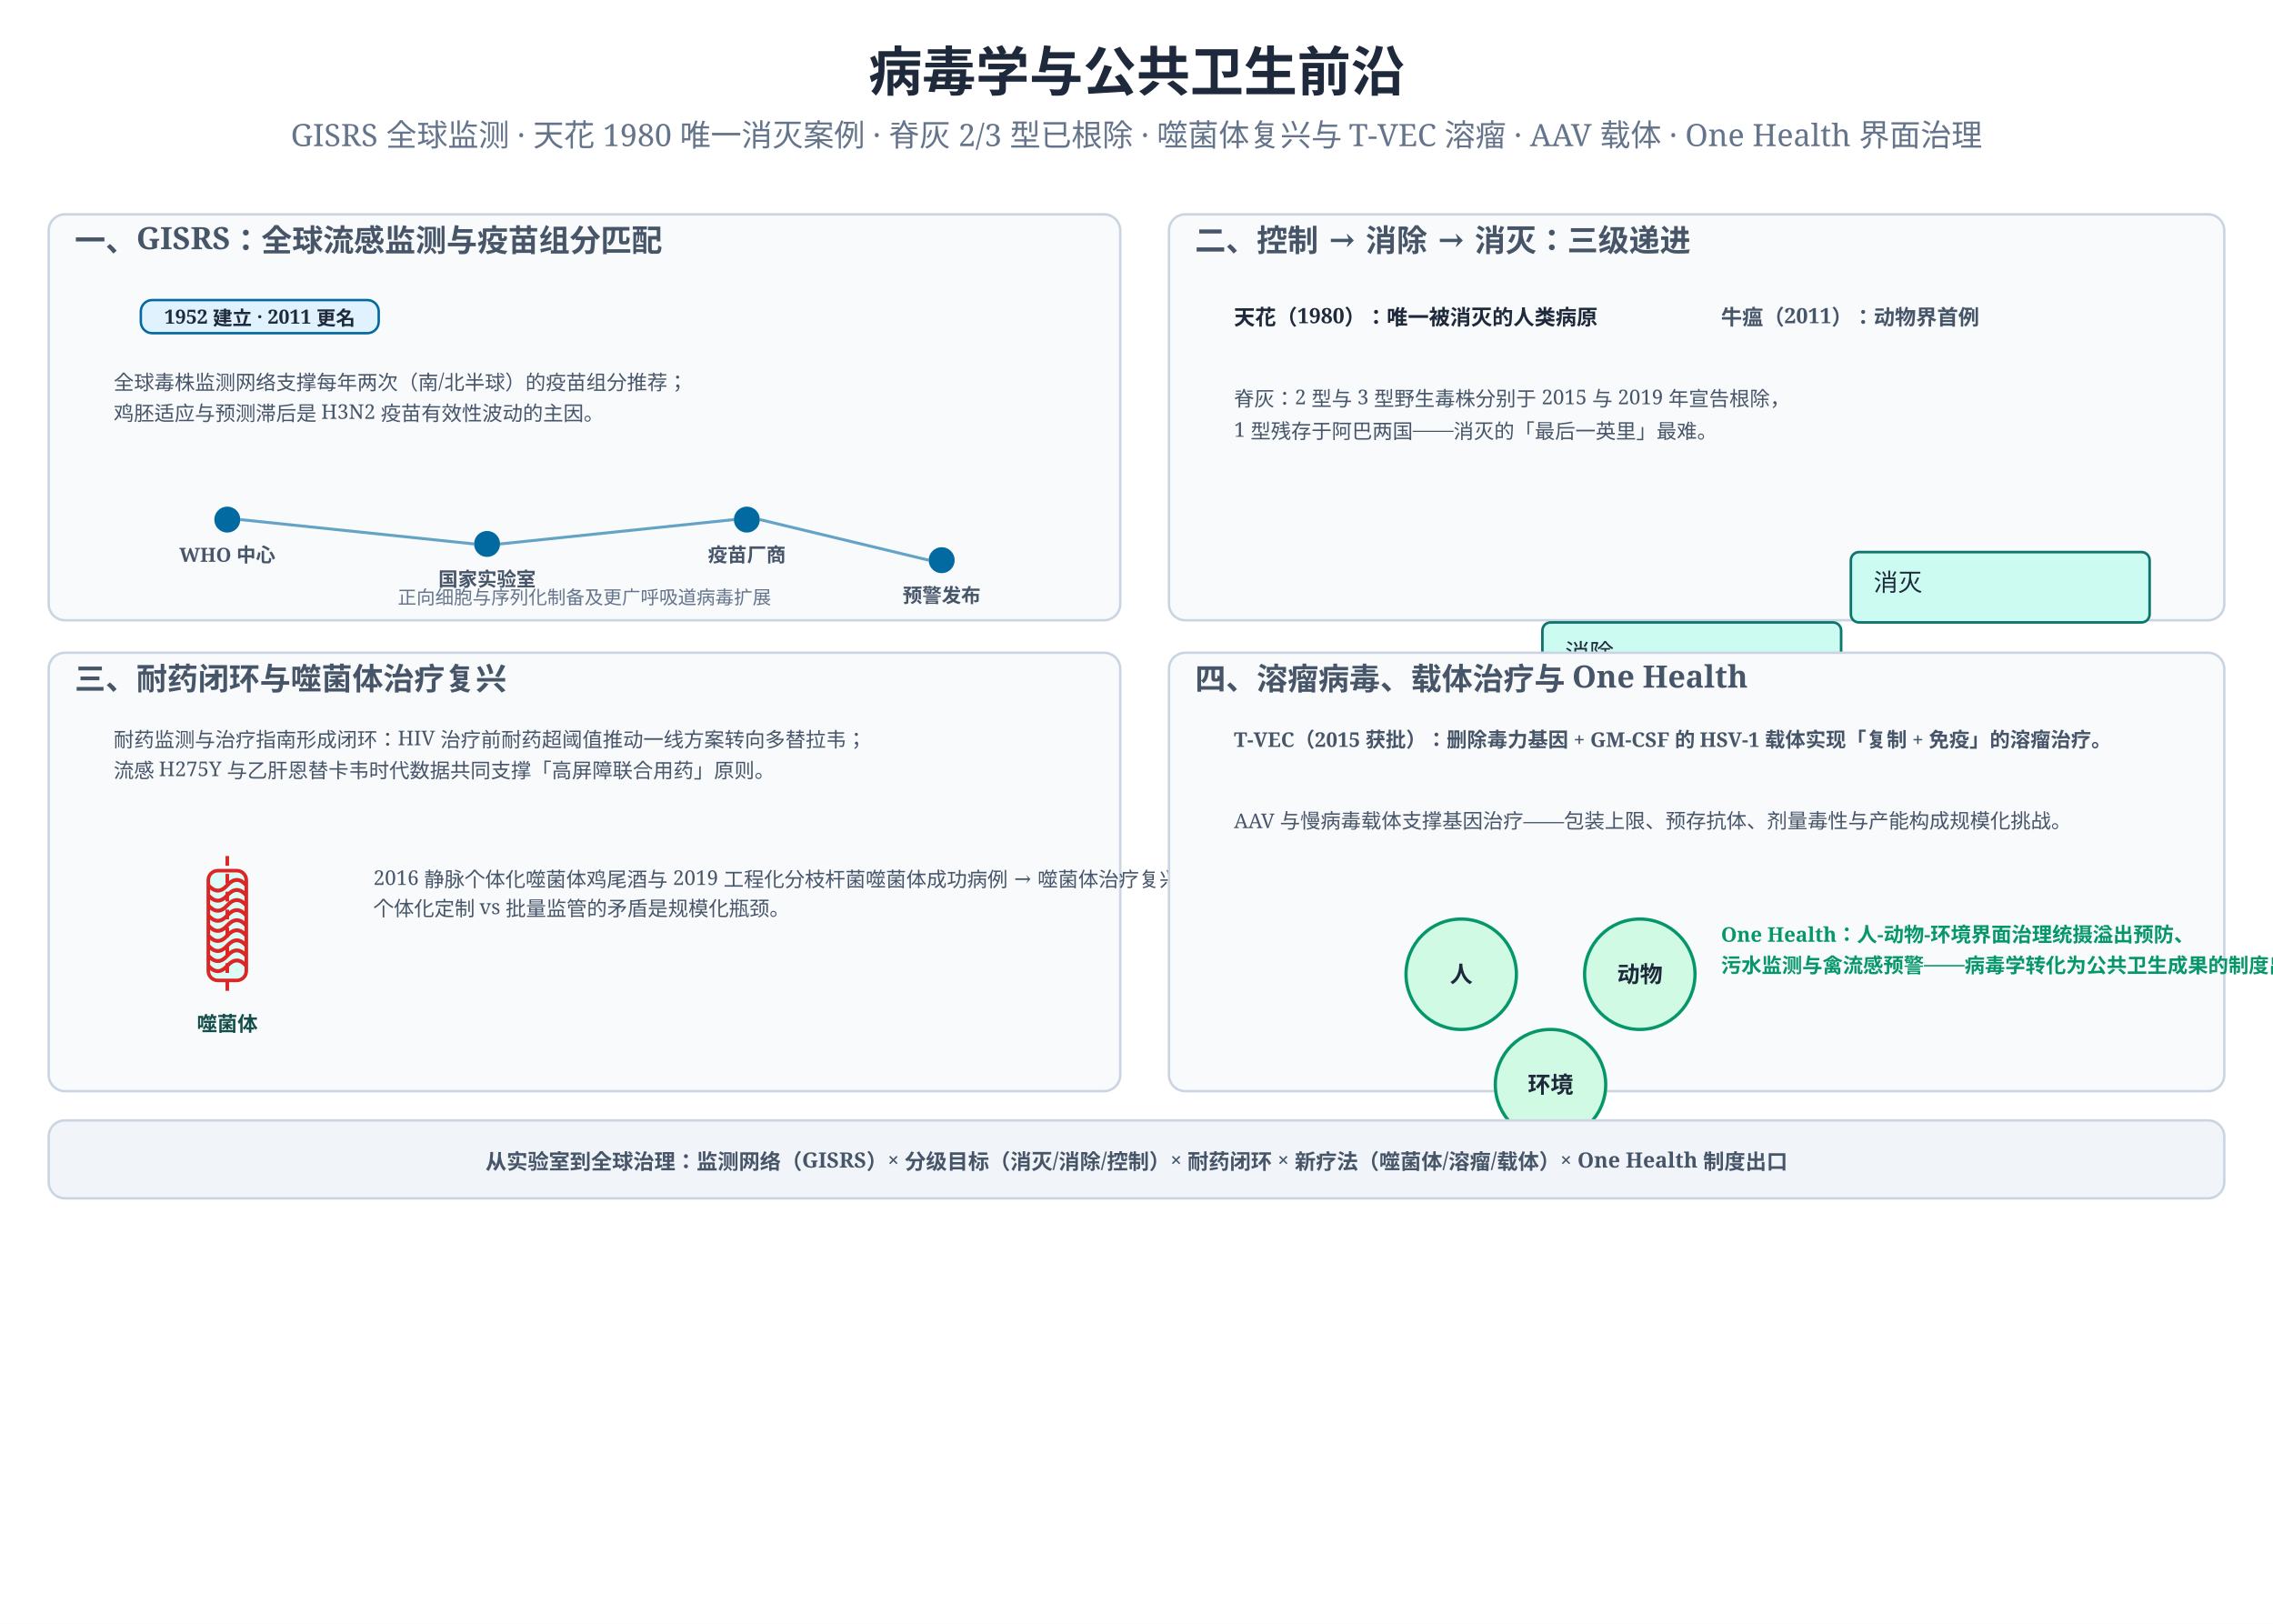
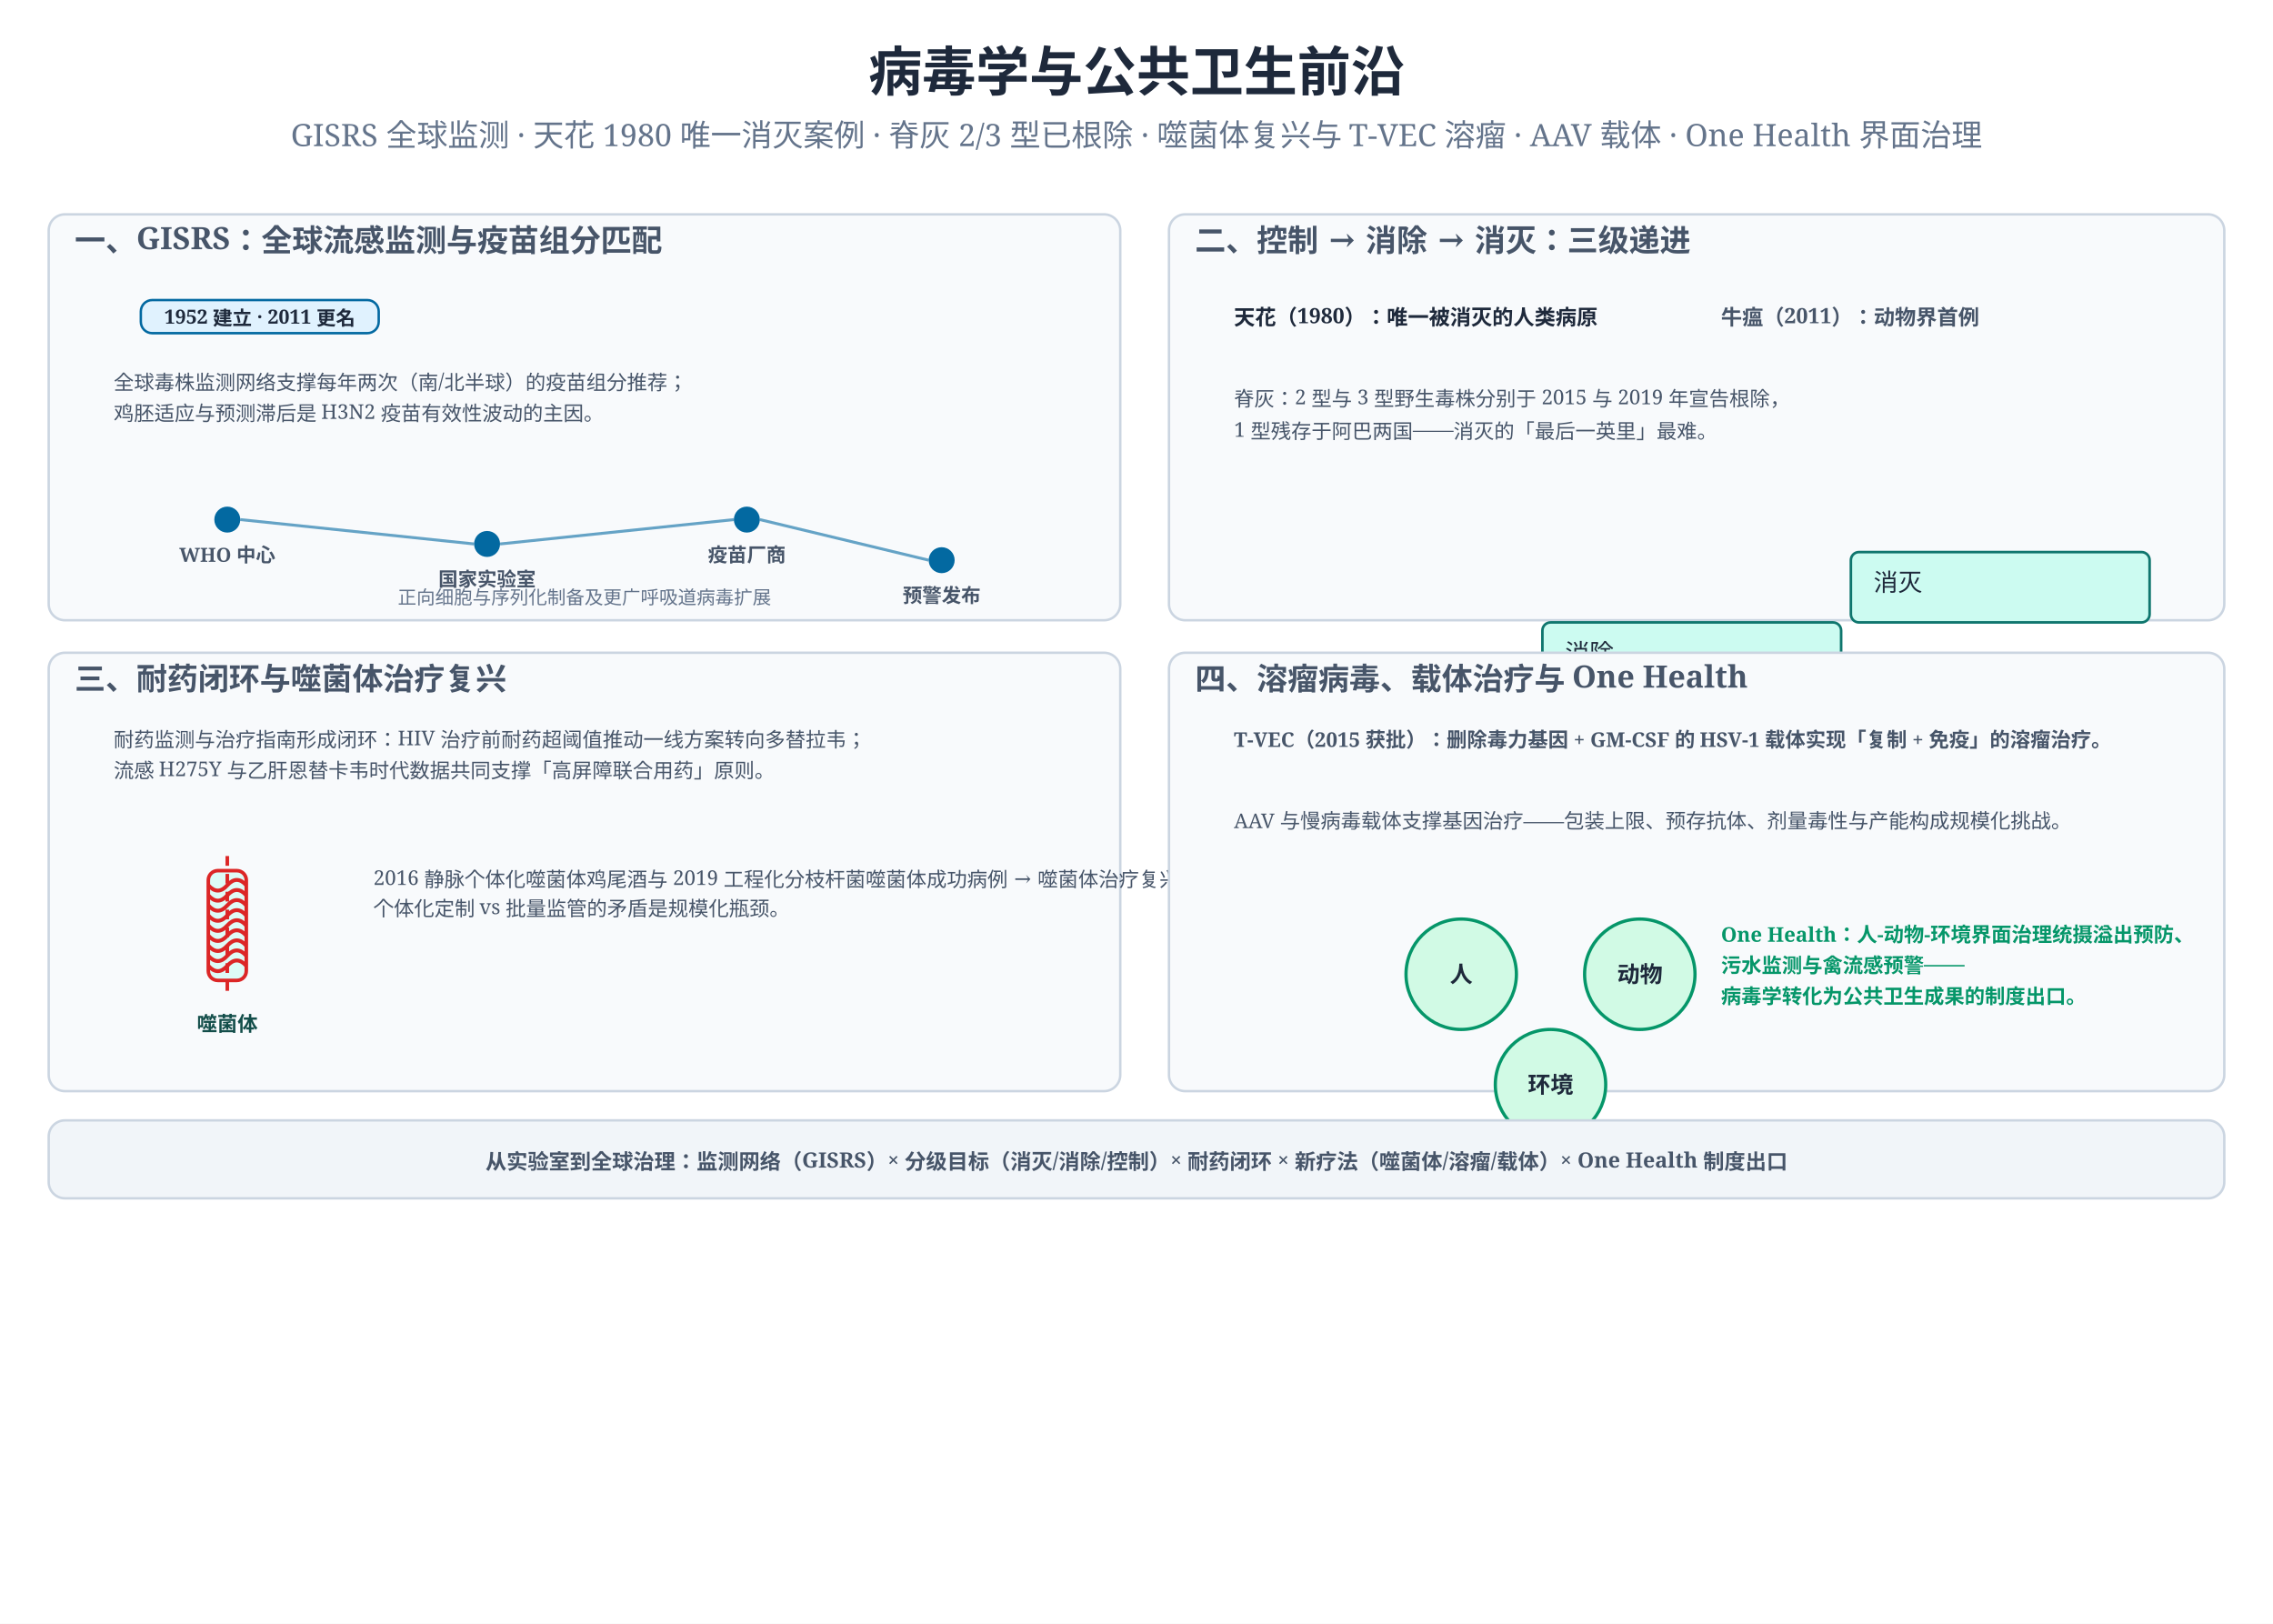
<svg xmlns="http://www.w3.org/2000/svg" width="1400" height="1000" viewBox="0 0 1400 1000" font-family="Noto Serif SC, LXGW WenKai, Songti SC, serif">
  <defs>
    <marker id="arr-ink" viewBox="0 0 10 10" refX="8.5" refY="5" markerWidth="7" markerHeight="7" orient="auto-start-reverse">
      <path d="M0,0 L10,5 L0,10 z" fill="#334155" />
    </marker>
    <marker id="arr-dna" viewBox="0 0 10 10" refX="8.5" refY="5" markerWidth="7" markerHeight="7" orient="auto-start-reverse">
      <path d="M0,0 L10,5 L0,10 z" fill="#0f766e" />
    </marker>
    <marker id="arr-rna" viewBox="0 0 10 10" refX="8.5" refY="5" markerWidth="7" markerHeight="7" orient="auto-start-reverse">
      <path d="M0,0 L10,5 L0,10 z" fill="#b45309" />
    </marker>
    <marker id="arr-pro" viewBox="0 0 10 10" refX="8.5" refY="5" markerWidth="7" markerHeight="7" orient="auto-start-reverse">
      <path d="M0,0 L10,5 L0,10 z" fill="#6d28d9" />
    </marker>
    <marker id="arr-enz" viewBox="0 0 10 10" refX="8.5" refY="5" markerWidth="7" markerHeight="7" orient="auto-start-reverse">
      <path d="M0,0 L10,5 L0,10 z" fill="#be185d" />
    </marker>
    <marker id="arr-acc" viewBox="0 0 10 10" refX="8.5" refY="5" markerWidth="7" markerHeight="7" orient="auto-start-reverse">
      <path d="M0,0 L10,5 L0,10 z" fill="#0369a1" />
    </marker>
    <marker id="arr-ok" viewBox="0 0 10 10" refX="8.5" refY="5" markerWidth="7" markerHeight="7" orient="auto-start-reverse">
      <path d="M0,0 L10,5 L0,10 z" fill="#059669" />
    </marker>
    <marker id="arr-warn" viewBox="0 0 10 10" refX="8.5" refY="5" markerWidth="7" markerHeight="7" orient="auto-start-reverse">
      <path d="M0,0 L10,5 L0,10 z" fill="#b45309" />
    </marker>
    <marker id="arr-bad" viewBox="0 0 10 10" refX="8.5" refY="5" markerWidth="7" markerHeight="7" orient="auto-start-reverse">
      <path d="M0,0 L10,5 L0,10 z" fill="#dc2626" />
    </marker>
    <marker id="arr-mute" viewBox="0 0 10 10" refX="8.5" refY="5" markerWidth="7" markerHeight="7" orient="auto-start-reverse">
      <path d="M0,0 L10,5 L0,10 z" fill="#94a3b8" />
    </marker>
  </defs>
  <rect x="0" y="0" width="1400" height="1000" fill="#ffffff" />
  <text x="700" y="56" text-anchor="middle" font-size="33" font-weight="700" fill="#1e293b">病毒学与公共卫生前沿</text>
  <text x="700" y="90" text-anchor="middle" font-size="19" fill="#64748b">GISRS 全球监测 · 天花 1980 唯一消灭案例 · 脊灰 2/3 型已根除 · 噬菌体复兴与 T-VEC 溶瘤 · AAV 载体 · One Health 界面治理</text>
  <rect x="30" y="132" width="660" height="250" rx="10" fill="#f8fafc" stroke="#cbd5e1" stroke-width="1.5" />
  <text x="46" y="154.84" font-size="19" fill="#475569" font-weight="700">一、GISRS：全球流感监测与疫苗组分匹配</text>
  <rect x="86.739" y="184.8" width="146.522" height="20.4" rx="7" fill="#e0f2fe" stroke="#0369a1" stroke-width="1.5" />
  <text x="160" y="199.32" font-size="12" fill="#1e293b" text-anchor="middle" font-weight="700">1952 建立 · 2011 更名</text>
  <text x="70" y="240" font-size="12.5" fill="#475569">全球毒株监测网络支撑每年两次（南/北半球）的疫苗组分推荐；</text>
  <text x="70" y="259" font-size="12.5" fill="#475569">鸡胚适应与预测滞后是 H3N2 疫苗有效性波动的主因。</text>
  <circle cx="140" cy="320" r="8" fill="#0369a1" />
  <text x="140" y="346" font-size="12" fill="#475569" text-anchor="middle" font-weight="600">WHO 中心</text>
  <circle cx="300" cy="335" r="8" fill="#0369a1" />
  <text x="300" y="361" font-size="12" fill="#475569" text-anchor="middle" font-weight="600">国家实验室</text>
  <circle cx="460" cy="320" r="8" fill="#0369a1" />
  <text x="460" y="346" font-size="12" fill="#475569" text-anchor="middle" font-weight="600">疫苗厂商</text>
  <circle cx="580" cy="345" r="8" fill="#0369a1" />
  <text x="580" y="371" font-size="12" fill="#475569" text-anchor="middle" font-weight="600">预警发布</text>
  <line x1="148" y1="320" x2="292" y2="335" stroke="#0369a1" stroke-width="1.8" opacity="0.6" />
  <line x1="308" y1="335" x2="452" y2="320" stroke="#0369a1" stroke-width="1.8" opacity="0.6" />
  <line x1="468" y1="320" x2="572" y2="345" stroke="#0369a1" stroke-width="1.8" opacity="0.6" />
  <text x="360" y="372" font-size="11.5" fill="#64748b" text-anchor="middle">正向细胞与序列化制备及更广呼吸道病毒扩展</text>
  <rect x="720" y="132" width="650" height="250" rx="10" fill="#f8fafc" stroke="#cbd5e1" stroke-width="1.5" />
  <text x="736" y="154.84" font-size="19" fill="#475569" font-weight="700">二、控制 → 消除 → 消灭：三级递进</text>
  <rect x="760" y="426.667" width="184" height="43.333" rx="5" fill="#ccfbf1" stroke="#0f766e" stroke-width="1.6" />
  <text x="774" y="450.667" font-size="15" fill="#1e293b">控制</text>
  <rect x="950" y="383.333" width="184" height="43.333" rx="5" fill="#ccfbf1" stroke="#0f766e" stroke-width="1.6" />
  <text x="964" y="407.333" font-size="15" fill="#1e293b">消除</text>
  <rect x="1140" y="340" width="184" height="43.333" rx="5" fill="#ccfbf1" stroke="#0f766e" stroke-width="1.6" />
  <text x="1154" y="364" font-size="15" fill="#1e293b">消灭</text>
  <text x="760" y="200" font-size="13" fill="#1e293b" font-weight="600">天花（1980）：唯一被消灭的人类病原</text>
  <text x="1060" y="200" font-size="13" fill="#475569" font-weight="600">牛瘟（2011）：动物界首例</text>
  <text x="760" y="250" font-size="12.5" fill="#475569">脊灰：2 型与 3 型野生毒株分别于 2015 与 2019 年宣告根除，</text>
  <text x="760" y="269" font-size="12.5" fill="#475569">1 型残存于阿巴两国——消灭的「最后一英里」最难。</text>
  <rect x="30" y="402" width="660" height="270" rx="10" fill="#f8fafc" stroke="#cbd5e1" stroke-width="1.5" />
  <text x="46" y="424.84" font-size="19" fill="#475569" font-weight="700">三、耐药闭环与噬菌体治疗复兴</text>
  <text x="70" y="460" font-size="12.5" fill="#475569">耐药监测与治疗指南形成闭环：HIV 治疗前耐药超阈值推动一线方案转向多替拉韦；</text>
  <text x="70" y="479" font-size="12.5" fill="#475569">流感 H275Y 与乙肝恩替卡韦时代数据共同支撑「高屏障联合用药」原则。</text>
  <rect x="128.3" y="536.2" width="23.4" height="67.6" rx="5.85" fill="#ccfbf1" fill-opacity="0.6" stroke="#dc2626" stroke-width="2.2" />
  <path d="M 128.3,545.2 q 5.85,6.552 11.7,0 q 5.85,-6.552 11.7,0" fill="none" stroke="#dc2626" stroke-width="2.4" />
  <path d="M 128.3,551.4 q 5.85,6.552 11.7,0 q 5.85,-6.552 11.7,0" fill="none" stroke="#dc2626" stroke-width="2.4" />
  <path d="M 128.3,557.6 q 5.85,6.552 11.7,0 q 5.85,-6.552 11.7,0" fill="none" stroke="#dc2626" stroke-width="2.4" />
  <path d="M 128.3,563.8 q 5.85,6.552 11.7,0 q 5.85,-6.552 11.7,0" fill="none" stroke="#dc2626" stroke-width="2.4" />
  <path d="M 128.3,570.0 q 5.85,6.552 11.7,0 q 5.85,-6.552 11.7,0" fill="none" stroke="#dc2626" stroke-width="2.4" />
  <path d="M 128.3,576.2 q 5.85,6.552 11.7,0 q 5.85,-6.552 11.7,0" fill="none" stroke="#dc2626" stroke-width="2.4" />
  <path d="M 128.3,582.4 q 5.85,6.552 11.7,0 q 5.85,-6.552 11.7,0" fill="none" stroke="#dc2626" stroke-width="2.4" />
  <path d="M 128.3,588.6 q 5.85,6.552 11.7,0 q 5.85,-6.552 11.7,0" fill="none" stroke="#dc2626" stroke-width="2.4" />
  <path d="M 128.3,594.8 q 5.85,6.552 11.7,0 q 5.85,-6.552 11.7,0" fill="none" stroke="#dc2626" stroke-width="2.4" />
  <line x1="140" y1="527.2" x2="140" y2="612.8" stroke="#dc2626" stroke-width="2.2" stroke-dasharray="6 5" />
  <text x="140" y="635" font-size="12.5" fill="#134e4a" text-anchor="middle" font-weight="700">噬菌体</text>
  <text x="230" y="545" font-size="12.5" fill="#475569">2016 静脉个体化噬菌体鸡尾酒与 2019 工程化分枝杆菌噬菌体成功病例 → 噬菌体治疗复兴；</text>
  <text x="230" y="564" font-size="12.5" fill="#475569">个体化定制 vs 批量监管的矛盾是规模化瓶颈。</text>
  <rect x="720" y="402" width="650" height="270" rx="10" fill="#f8fafc" stroke="#cbd5e1" stroke-width="1.5" />
  <text x="736" y="424.84" font-size="19" fill="#475569" font-weight="700">四、溶瘤病毒、载体治疗与 One Health</text>
  <text x="760" y="460" font-size="12.5" fill="#475569" font-weight="600">T-VEC（2015 获批）：删除毒力基因 + GM-CSF 的 HSV-1 载体实现「复制 + 免疫」的溶瘤治疗。</text>
  <text x="760" y="510" font-size="12.5" fill="#475569">AAV 与慢病毒载体支撑基因治疗——包装上限、预存抗体、剂量毒性与产能构成规模化挑战。</text>
  <circle cx="900" cy="600" r="34" fill="#d1fae5" stroke="#059669" stroke-width="2" />
  <text x="900" y="605" font-size="14" fill="#1e293b" text-anchor="middle" font-weight="700">人</text>
  <circle cx="1010" cy="600" r="34" fill="#d1fae5" stroke="#059669" stroke-width="2" />
  <text x="1010" y="605" font-size="14" fill="#1e293b" text-anchor="middle" font-weight="700">动物</text>
  <circle cx="955" cy="668" r="34" fill="#d1fae5" stroke="#059669" stroke-width="2" />
  <text x="955" y="673" font-size="14" fill="#1e293b" text-anchor="middle" font-weight="700">环境</text>
  <text x="1060" y="580" font-size="12.5" fill="#059669" font-weight="600">One Health：人-动物-环境界面治理统摄溢出预防、</text>
-   <text x="1060" y="599" font-size="12.5" fill="#059669" font-weight="600">污水监测与禽流感预警——病毒学转化为公共卫生成果的制度出口。</text>
+   <text x="1060" y="599" font-size="12.5" fill="#059669" font-weight="600">污水监测与禽流感预警——</text>
+   <text x="1060" y="618" font-size="12.5" fill="#059669" font-weight="600">病毒学转化为公共卫生成果的制度出口。</text>
  <rect x="30" y="690" width="1340" height="48" rx="10" fill="#f1f5f9" stroke="#cbd5e1" stroke-width="1.5" />
  <text x="700" y="720" font-size="13" fill="#475569" text-anchor="middle" font-weight="600">从实验室到全球治理：监测网络（GISRS）× 分级目标（消灭/消除/控制）× 耐药闭环 × 新疗法（噬菌体/溶瘤/载体）× One Health 制度出口</text>
</svg>
